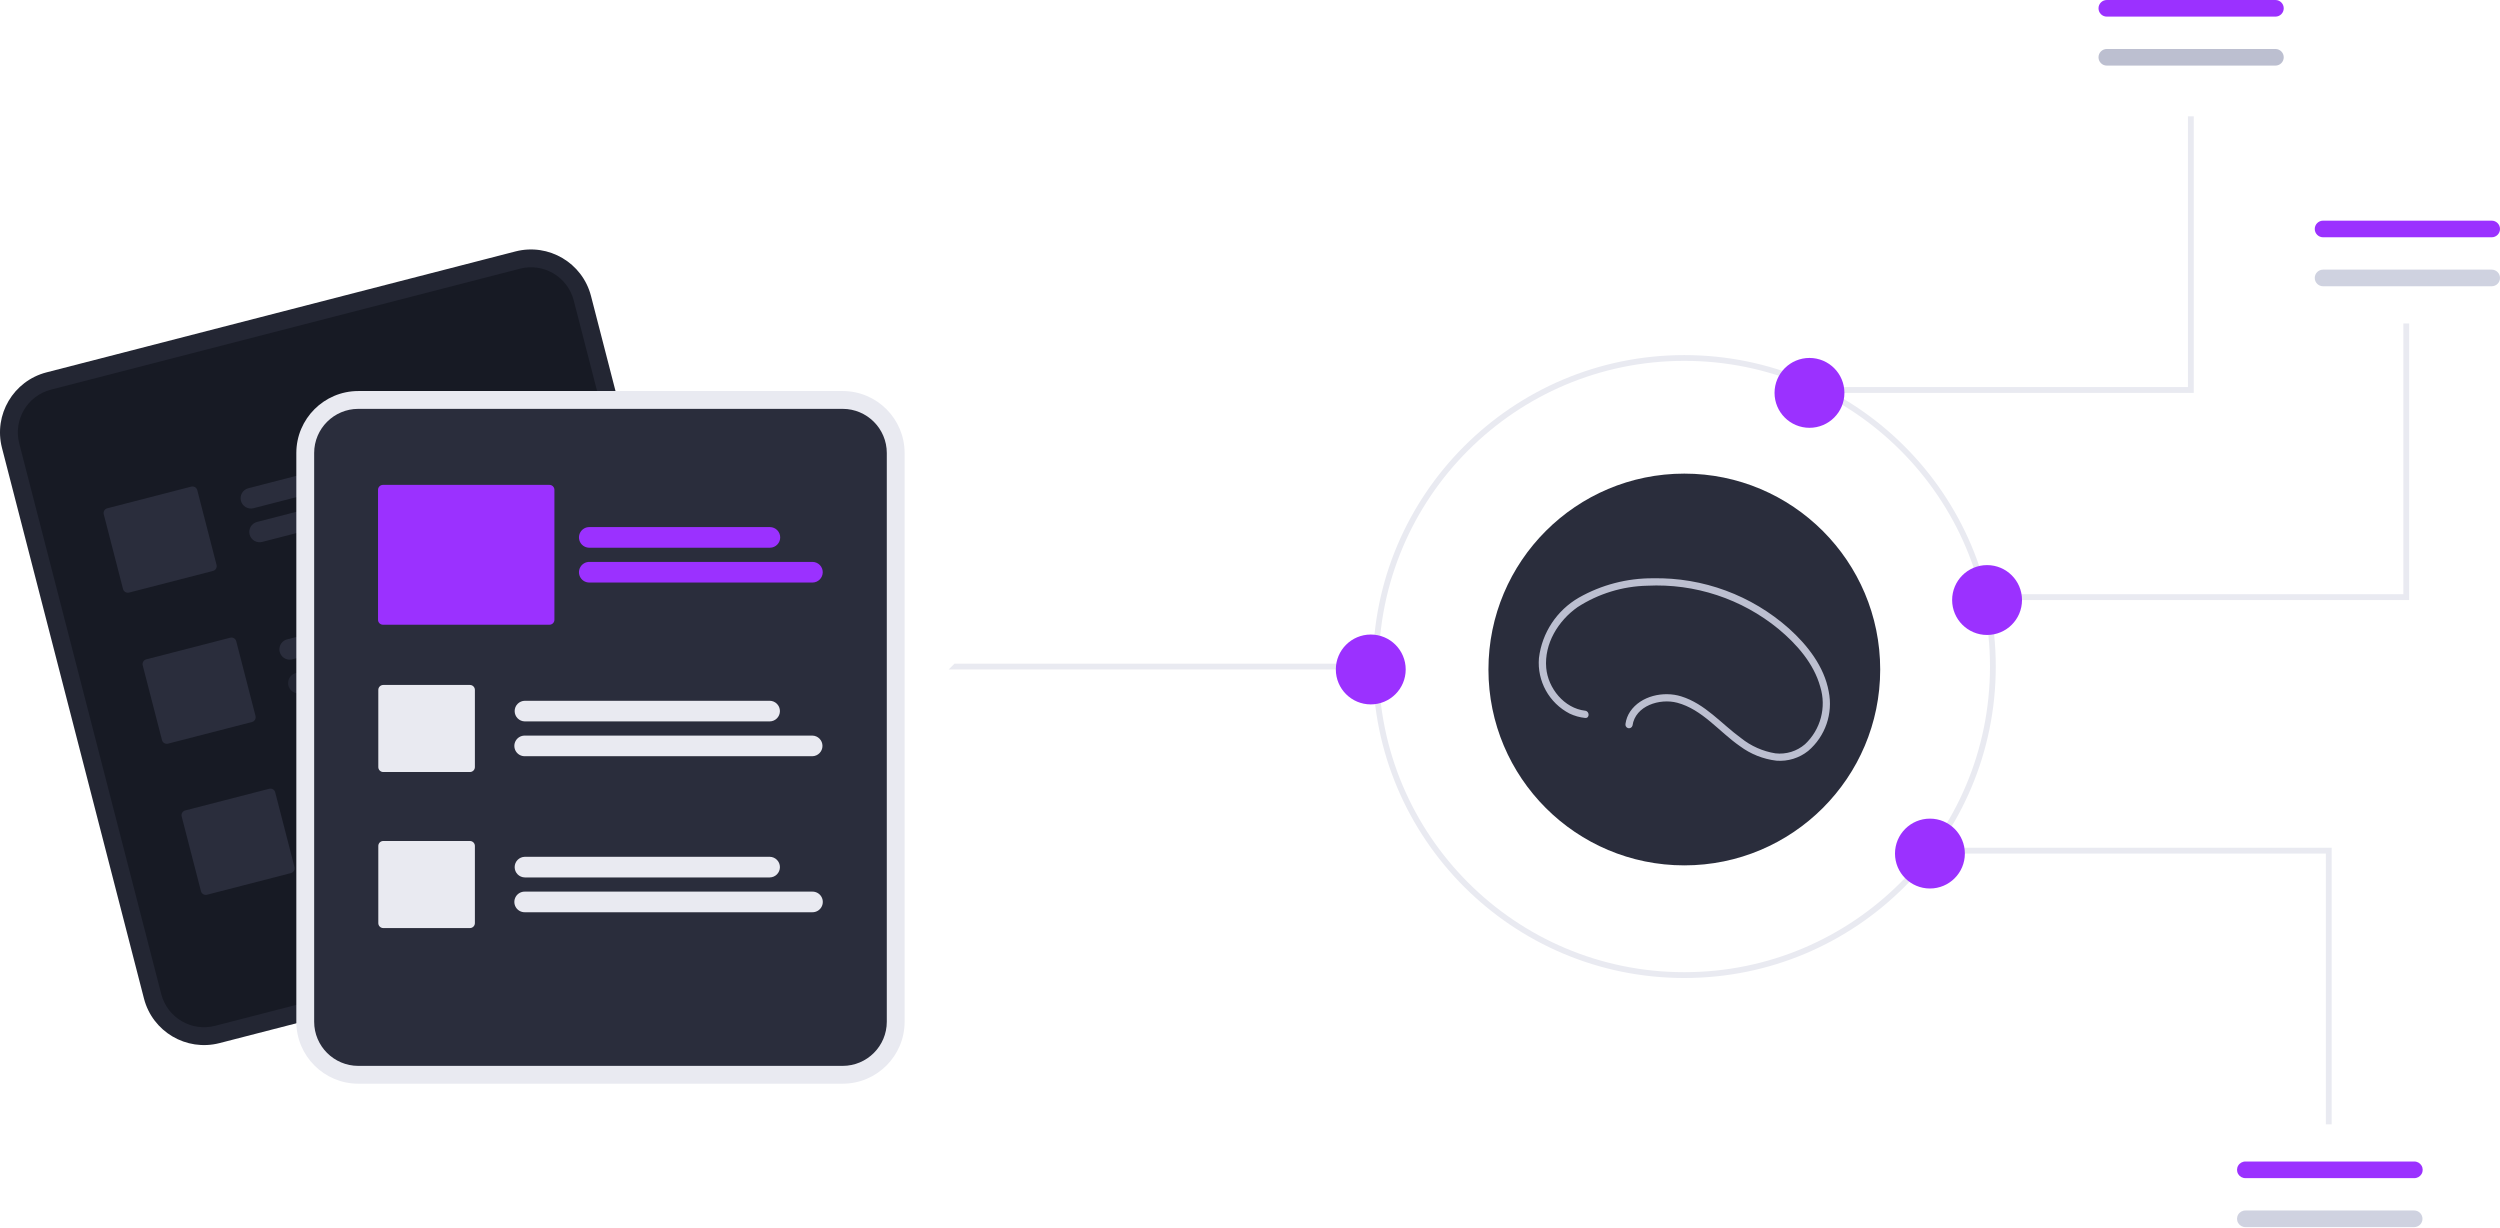
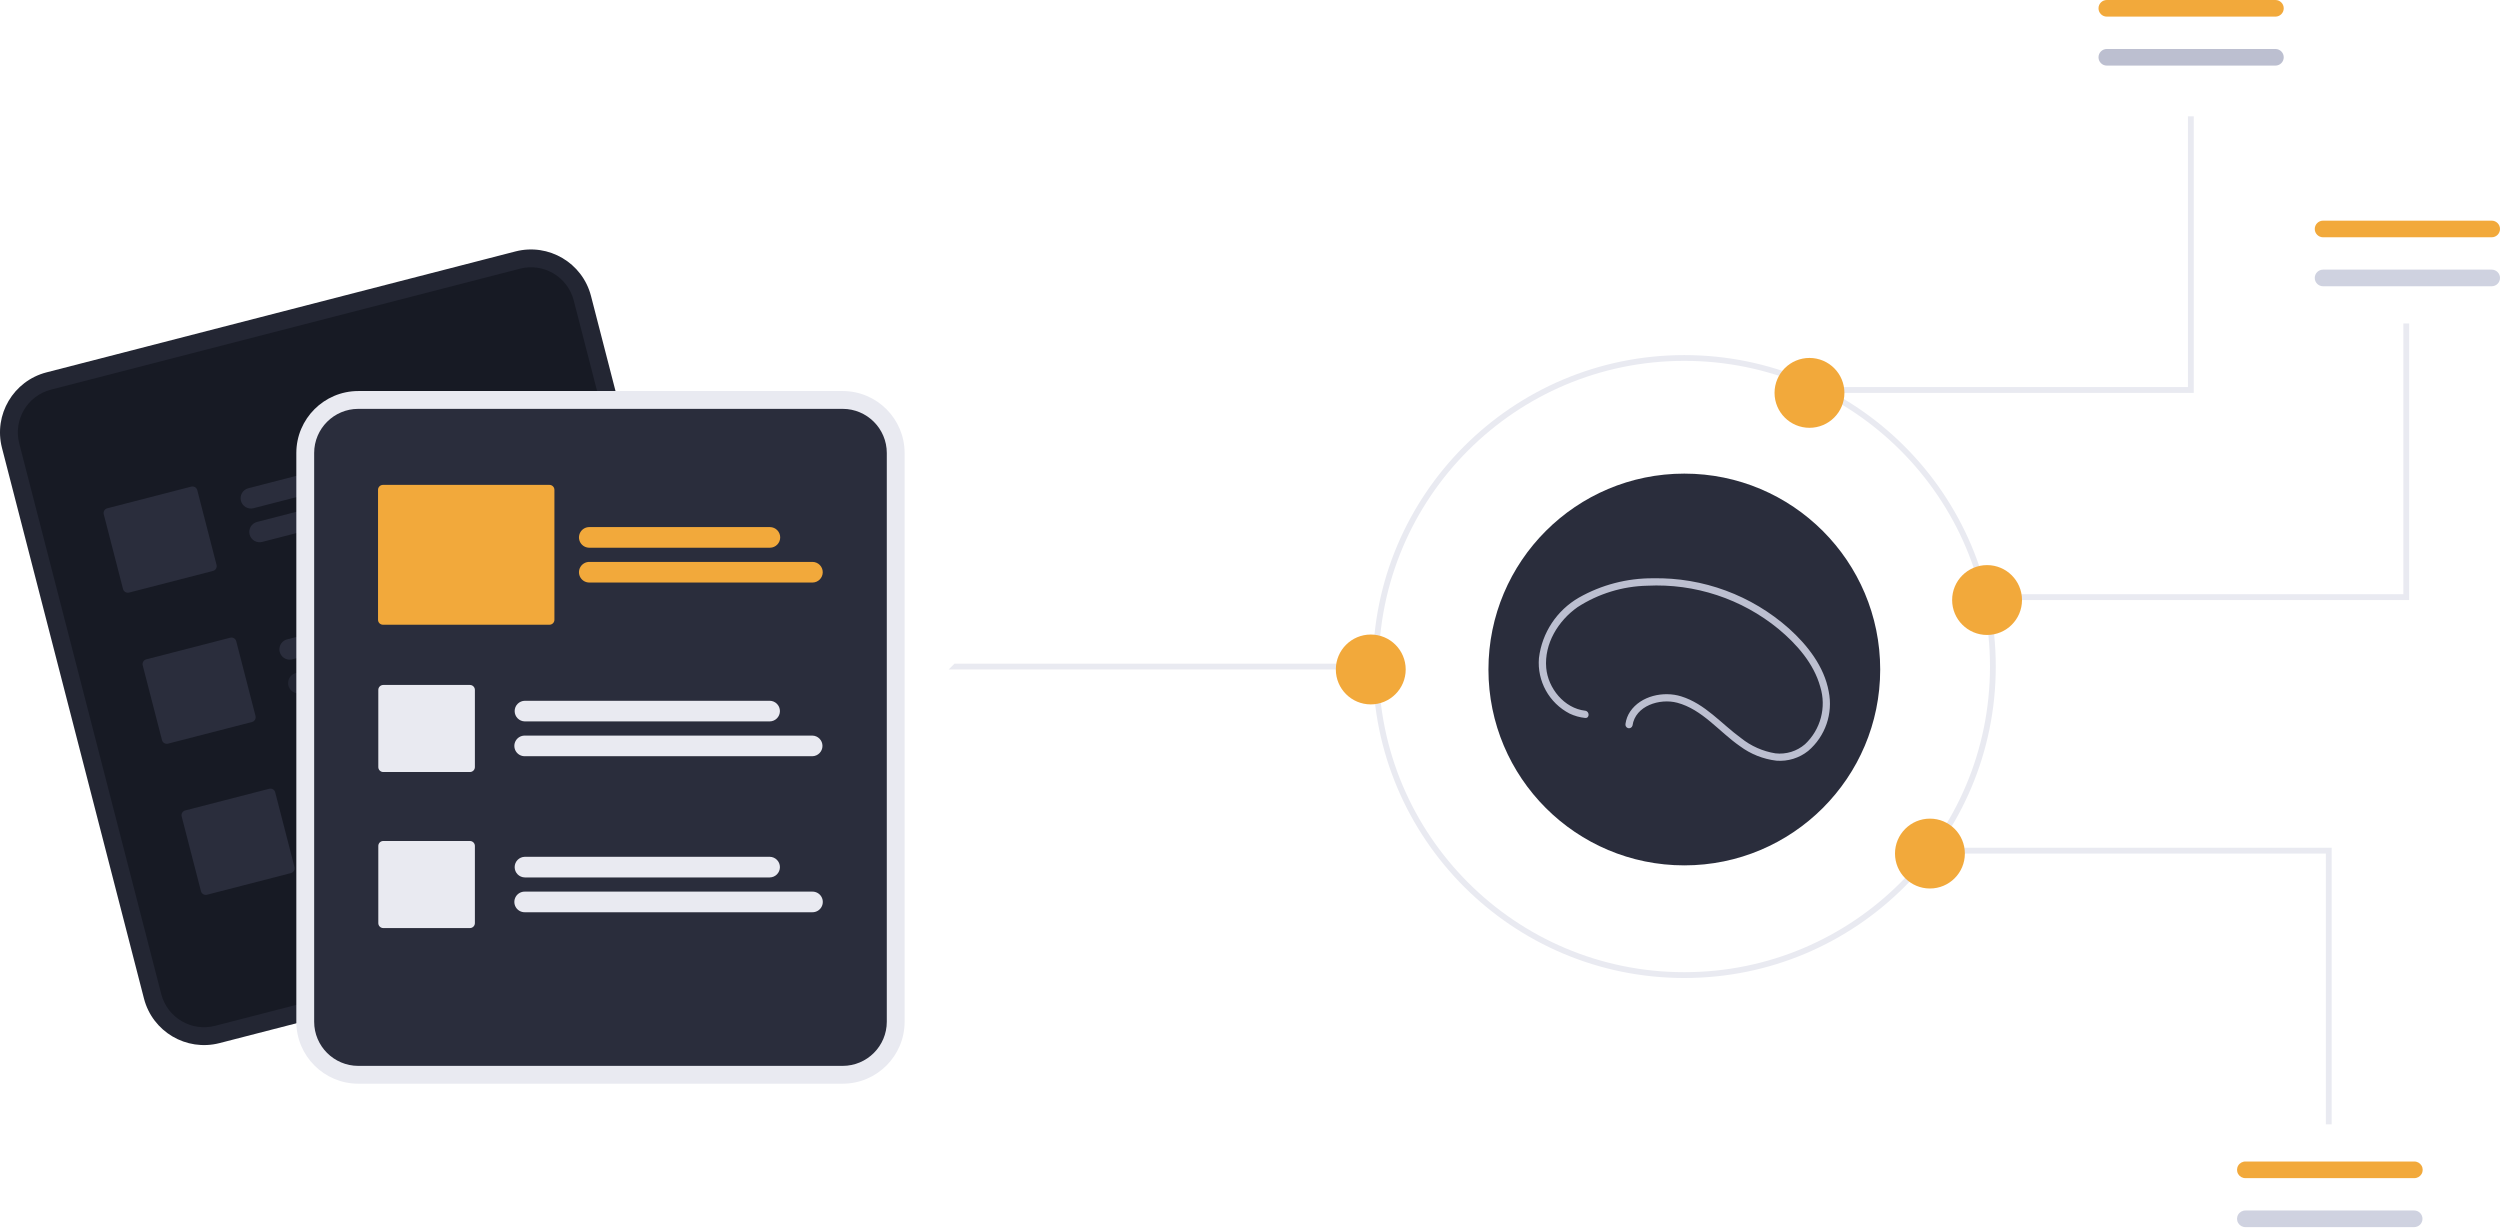
<svg xmlns="http://www.w3.org/2000/svg" width="960" height="471.213" viewBox="0 0 960 471.213">
  <g transform="translate(-1219.032 -316.211)">
    <g transform="translate(1219.032 412.002)">
      <path d="M406.947,99.819l-12.579,3.244-154.96,39.961-12.578,3.244a23.814,23.814,0,0,0-17.094,28.974l54.54,211.5a23.815,23.815,0,0,0,28.972,17.092l.032-.008L473.333,357.39l.032-.008a23.815,23.815,0,0,0,17.1-28.974L435.922,116.913A23.815,23.815,0,0,0,406.947,99.819Z" transform="translate(-208.984 -99.065)" fill="#232633" />
      <path d="M415.661,113.454l-14.9,3.842L250.442,156.061l-14.9,3.842a16.958,16.958,0,0,0-12.175,20.633L277.912,392.03A16.958,16.958,0,0,0,298.545,404.2l.032-.008,180.051-46.432.033-.009a16.958,16.958,0,0,0,12.175-20.633l-54.542-211.5a16.958,16.958,0,0,0-20.633-12.175Z" transform="translate(-215.987 -106.07)" fill="#171A24" />
      <path d="M491.934,244.585,400.85,268.073a3.961,3.961,0,1,1-1.978-7.672l91.083-23.488a3.961,3.961,0,1,1,1.979,7.672Z" transform="translate(-303.509 -168.713)" fill="#2A2D3C" />
      <path d="M514.51,262.521,407.6,290.09a3.961,3.961,0,1,1-1.978-7.672L512.53,254.85a3.961,3.961,0,1,1,1.979,7.672Z" transform="translate(-306.923 -177.784)" fill="#2A2D3C" />
      <path d="M522.2,361.958l-91.083,23.489a3.962,3.962,0,1,1-1.979-7.672l91.084-23.489a3.962,3.962,0,1,1,1.979,7.672Z" transform="translate(-318.816 -228.07)" fill="#2A2D3C" />
      <path d="M544.779,379.894,437.873,407.463a3.962,3.962,0,1,1-1.979-7.672L542.8,372.223a3.962,3.962,0,1,1,1.979,7.672Z" transform="translate(-322.232 -237.141)" fill="#232633" />
      <path d="M552.471,479.334l-91.084,23.489a3.962,3.962,0,1,1-1.979-7.672l91.084-23.486a3.961,3.961,0,1,1,1.978,7.672Z" transform="translate(-334.123 -287.43)" fill="#232633" />
      <path d="M575.047,497.268,468.141,524.837a3.961,3.961,0,1,1-1.979-7.672L573.069,489.6a3.961,3.961,0,1,1,1.978,7.672Z" transform="translate(-337.54 -296.498)" fill="#232633" />
      <path d="M331.482,315.628l-32.235,8.312a1.9,1.9,0,0,1-2.314-1.365l-7.4-28.693a1.9,1.9,0,0,1,1.365-2.314l32.233-8.312a1.9,1.9,0,0,1,2.314,1.365l7.4,28.693a1.9,1.9,0,0,1-1.365,2.314Z" transform="translate(-249.689 -192.183)" fill="#2A2D3C" />
      <path d="M361.749,433l-32.234,8.31a1.9,1.9,0,0,1-2.314-1.365l-7.4-28.693a1.9,1.9,0,0,1,1.365-2.314l32.233-8.312a1.9,1.9,0,0,1,2.314,1.365l7.4,28.693A1.9,1.9,0,0,1,361.749,433Z" transform="translate(-264.995 -251.539)" fill="#2A2D3C" />
      <path d="M392.018,550.375l-32.234,8.312a1.9,1.9,0,0,1-2.314-1.365l-7.4-28.693a1.9,1.9,0,0,1,1.365-2.314L383.67,518a1.9,1.9,0,0,1,2.314,1.365l7.4,28.692a1.9,1.9,0,0,1-1.365,2.314Z" transform="translate(-280.303 -310.897)" fill="#2A2D3C" />
      <path d="M648.989,209.052H462.98a23.815,23.815,0,0,0-23.787,23.787V451.252a23.815,23.815,0,0,0,23.787,23.786H648.989a23.814,23.814,0,0,0,23.787-23.787V232.839A23.815,23.815,0,0,0,648.989,209.052Z" transform="translate(-325.403 -154.687)" fill="#E9EAF1" />
      <path d="M656,222.906H469.986a16.958,16.958,0,0,0-16.94,16.939V458.259a16.958,16.958,0,0,0,16.94,16.94H656a16.958,16.958,0,0,0,16.939-16.94V239.846A16.958,16.958,0,0,0,656,222.906Z" transform="translate(-332.409 -161.693)" fill="#2A2D3C" />
      <path d="M706.707,457.609H612.642a3.962,3.962,0,0,1,0-7.923h94.065a3.962,3.962,0,0,1,0,7.923Z" transform="translate(-411.115 -276.379)" fill="#E9EAF1" />
      <path d="M723.049,484.656h-110.4a3.962,3.962,0,1,1,0-7.923h110.4a3.962,3.962,0,0,1,0,7.923Z" transform="translate(-411.117 -290.057)" fill="#E9EAF1" />
      <path d="M706.707,578.823H612.642a3.962,3.962,0,0,1,0-7.923h94.065a3.962,3.962,0,0,1,0,7.923Z" transform="translate(-411.115 -337.679)" fill="#E9EAF1" />
      <path d="M723.049,605.87h-110.4a3.962,3.962,0,1,1,0-7.923h110.4a3.962,3.962,0,1,1,0,7.923Z" transform="translate(-411.117 -351.357)" fill="#E9EAF1" />
      <path d="M538.07,470.837H504.782a1.9,1.9,0,0,1-1.9-1.9v-29.63a1.9,1.9,0,0,1,1.9-1.9H538.07a1.9,1.9,0,0,1,1.9,1.9V468.94A1.9,1.9,0,0,1,538.07,470.837Z" transform="translate(-357.612 -270.171)" fill="#E9EAF1" />
      <path d="M538.07,592.053H504.782a1.9,1.9,0,0,1-1.9-1.9V560.522a1.9,1.9,0,0,1,1.9-1.9H538.07a1.9,1.9,0,0,1,1.9,1.9v29.631A1.9,1.9,0,0,1,538.07,592.053Z" transform="translate(-357.612 -331.47)" fill="#E9EAF1" />
-       <path d="M732.209,322.674H662.862a3.962,3.962,0,1,1,0-7.923h69.347a3.962,3.962,0,0,1,0,7.923Z" transform="translate(-436.513 -208.141)" fill="#9B31FF" />
-       <path d="M748.549,349.723H662.862a3.962,3.962,0,1,1,0-7.923h85.687a3.962,3.962,0,0,1,0,7.923Z" transform="translate(-436.513 -221.819)" fill="#9B31FF" />
-       <path d="M568.5,335.671H504.568a1.9,1.9,0,0,1-1.9-1.9v-49.9a1.9,1.9,0,0,1,1.9-1.9H568.5a1.9,1.9,0,0,1,1.9,1.9v49.9A1.9,1.9,0,0,1,568.5,335.671Z" transform="translate(-357.505 -191.565)" fill="#9B31FF" />
+       <path d="M732.209,322.674H662.862a3.962,3.962,0,1,1,0-7.923h69.347a3.962,3.962,0,0,1,0,7.923Z" transform="translate(-436.513 -208.141)" fill="#F2A93B" />
+       <path d="M748.549,349.723H662.862a3.962,3.962,0,1,1,0-7.923h85.687a3.962,3.962,0,0,1,0,7.923Z" transform="translate(-436.513 -221.819)" fill="#F2A93B" />
+       <path d="M568.5,335.671H504.568a1.9,1.9,0,0,1-1.9-1.9v-49.9a1.9,1.9,0,0,1,1.9-1.9H568.5a1.9,1.9,0,0,1,1.9,1.9v49.9A1.9,1.9,0,0,1,568.5,335.671Z" transform="translate(-357.505 -191.565)" fill="#F2A93B" />
    </g>
    <path d="M828.731,319.167H671.114v-2.236H826.5V212.961h2.236Z" transform="translate(1315.42 227.465)" fill="#E9EAF1" />
    <path d="M508.5,358.167h2.236V251.961H353.114V254.2H508.5Z" transform="translate(1603.658 389.784)" fill="#E9EAF1" />
    <path d="M420.114,146.167H577.732V39.961H575.5V143.92H420.114Z" transform="translate(1483.7 320.92)" fill="#E9EAF1" />
-     <path d="M635.479,154.52a3.192,3.192,0,0,1,0,6.384H570.735a3.192,3.192,0,0,1,0-6.384Z" transform="translate(1457.315 161.691)" fill="#9B31FF" />
+     <path d="M635.479,154.52a3.192,3.192,0,0,1,0,6.384H570.735a3.192,3.192,0,0,1,0-6.384Z" transform="translate(1457.315 161.691)" fill="#F2A93B" />
    <path d="M635.479,171.342a3.192,3.192,0,0,1,0,6.384H570.735a3.192,3.192,0,0,1,0-6.384Z" transform="translate(1457.315 163.676)" fill="#BCBFD0" />
    <path d="M1025.966,355.367a3.192,3.192,0,1,0,0-6.384h-64.75a3.192,3.192,0,0,0,0,6.384Z" transform="translate(1149.875 70.767)" fill="#CFD2E0" />
-     <path d="M1025.966,338.543a3.192,3.192,0,1,0,0-6.384h-64.75a3.192,3.192,0,0,0,0,6.384Z" transform="translate(1149.875 68.784)" fill="#9B31FF" />
+     <path d="M1025.966,338.543a3.192,3.192,0,1,0,0-6.384h-64.75a3.192,3.192,0,0,0,0,6.384Z" transform="translate(1149.875 68.784)" fill="#F2A93B" />
    <path d="M786.06,515.69a119.6,119.6,0,1,0-119.6-119.6A119.6,119.6,0,0,0,786.06,515.69Zm0-236.985A117.374,117.374,0,1,1,668.692,396.077,117.376,117.376,0,0,1,786.06,278.705Z" transform="translate(1079.749 176.076)" fill="#E9EAF1" />
-     <ellipse cx="13.415" cy="13.415" rx="13.415" ry="13.415" transform="translate(1900.457 453.66)" fill="#9B31FF" />
-     <ellipse cx="13.415" cy="13.415" rx="13.415" ry="13.415" transform="translate(1946.711 630.566)" fill="#9B31FF" />
-     <ellipse cx="13.415" cy="13.415" rx="13.415" ry="13.415" transform="translate(1968.651 533.21)" fill="#9B31FF" />
-     <path d="M568.238,514.268a3.192,3.192,0,1,1,0,6.382h-64.75a3.192,3.192,0,1,1,0-6.382Z" transform="translate(1577.835 247.966)" fill="#9B31FF" />
+     <ellipse cx="13.415" cy="13.415" rx="13.415" ry="13.415" transform="translate(1900.457 453.66)" fill="#F2A93B" />
+     <ellipse cx="13.415" cy="13.415" rx="13.415" ry="13.415" transform="translate(1946.711 630.566)" fill="#F2A93B" />
+     <ellipse cx="13.415" cy="13.415" rx="13.415" ry="13.415" transform="translate(1968.651 533.21)" fill="#F2A93B" />
+     <path d="M568.238,514.268a3.192,3.192,0,1,1,0,6.382h-64.75a3.192,3.192,0,1,1,0-6.382Z" transform="translate(1577.835 247.966)" fill="#F2A93B" />
    <path d="M568.278,531.091a3.192,3.192,0,0,1,0,6.384h-64.75a3.192,3.192,0,1,1,0-6.382Z" transform="translate(1577.795 249.948)" fill="#CFD2E0" />
    <g transform="translate(1790.594 498.08)">
      <circle cx="75.217" cy="75.217" r="75.217" fill="#2A2D3C" />
      <path d="M987.017,422.64c-8.037-.916-14.261-8.616-14.95-16.424-.813-9.294,4.6-18.123,12.025-23.339a51.343,51.343,0,0,1,26.8-8.233,73.668,73.668,0,0,1,50.354,16.6c7.016,5.826,13.567,13.248,16.049,22.212a21.516,21.516,0,0,1-5.86,22.059,14.8,14.8,0,0,1-11.36,3.5,28.23,28.23,0,0,1-13.221-5.881c-7.549-5.487-13.746-13.133-22.952-16-6.738-2.106-15.493-.253-19.614,5.845a11.1,11.1,0,0,0-1.773,4.649,1.441,1.441,0,0,0,.971,1.71,1.4,1.4,0,0,0,1.709-.971c1.082-7.679,10.528-10.547,17.152-8.793,9.663,2.558,16.148,11.179,24.076,16.658a29.269,29.269,0,0,0,14.021,5.6,17.412,17.412,0,0,0,12.234-3.759,23.794,23.794,0,0,0,7.864-22.827c-1.735-9.589-8.189-17.809-15.27-24.173a76.388,76.388,0,0,0-52.2-19.286,57.113,57.113,0,0,0-28.458,7.425,31.078,31.078,0,0,0-15.342,23.193,21.9,21.9,0,0,0,11.8,21.355A18.479,18.479,0,0,0,987,425.421C988.788,425.621,988.777,422.84,987.017,422.64Z" transform="translate(-949.879 -331.598)" fill="#BCBFD0" />
    </g>
    <path d="M671.114,264.574H828.733v-2.236H673.35Z" transform="translate(912.2 308.72)" fill="#E9EAF1" />
-     <ellipse cx="13.415" cy="13.415" rx="13.415" ry="13.415" transform="translate(1731.99 559.872)" fill="#9B31FF" />
+     <ellipse cx="13.415" cy="13.415" rx="13.415" ry="13.415" transform="translate(1731.99 559.872)" fill="#F2A93B" />
  </g>
</svg>
